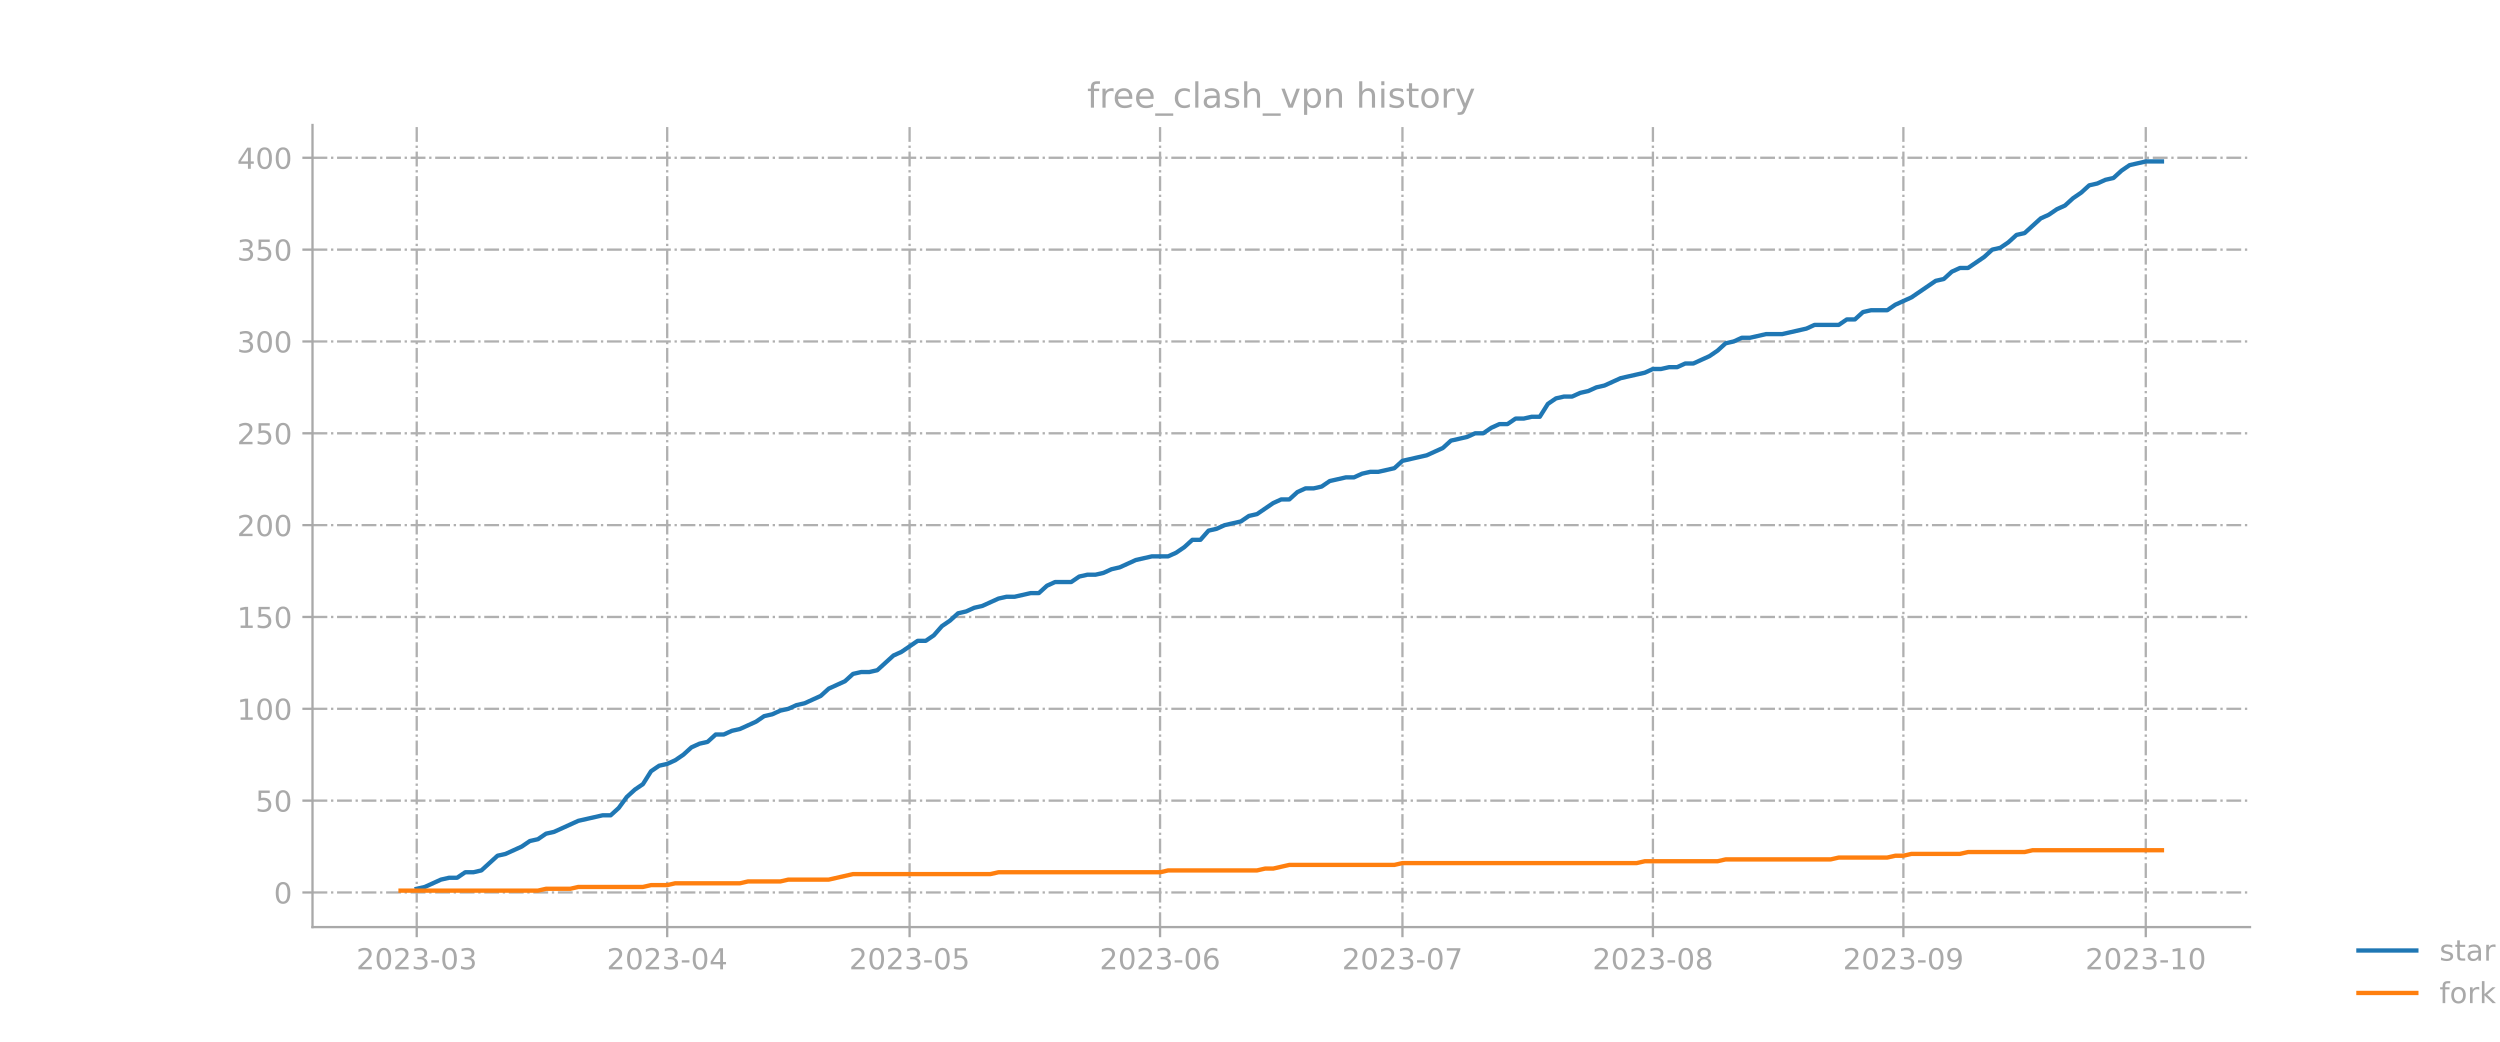
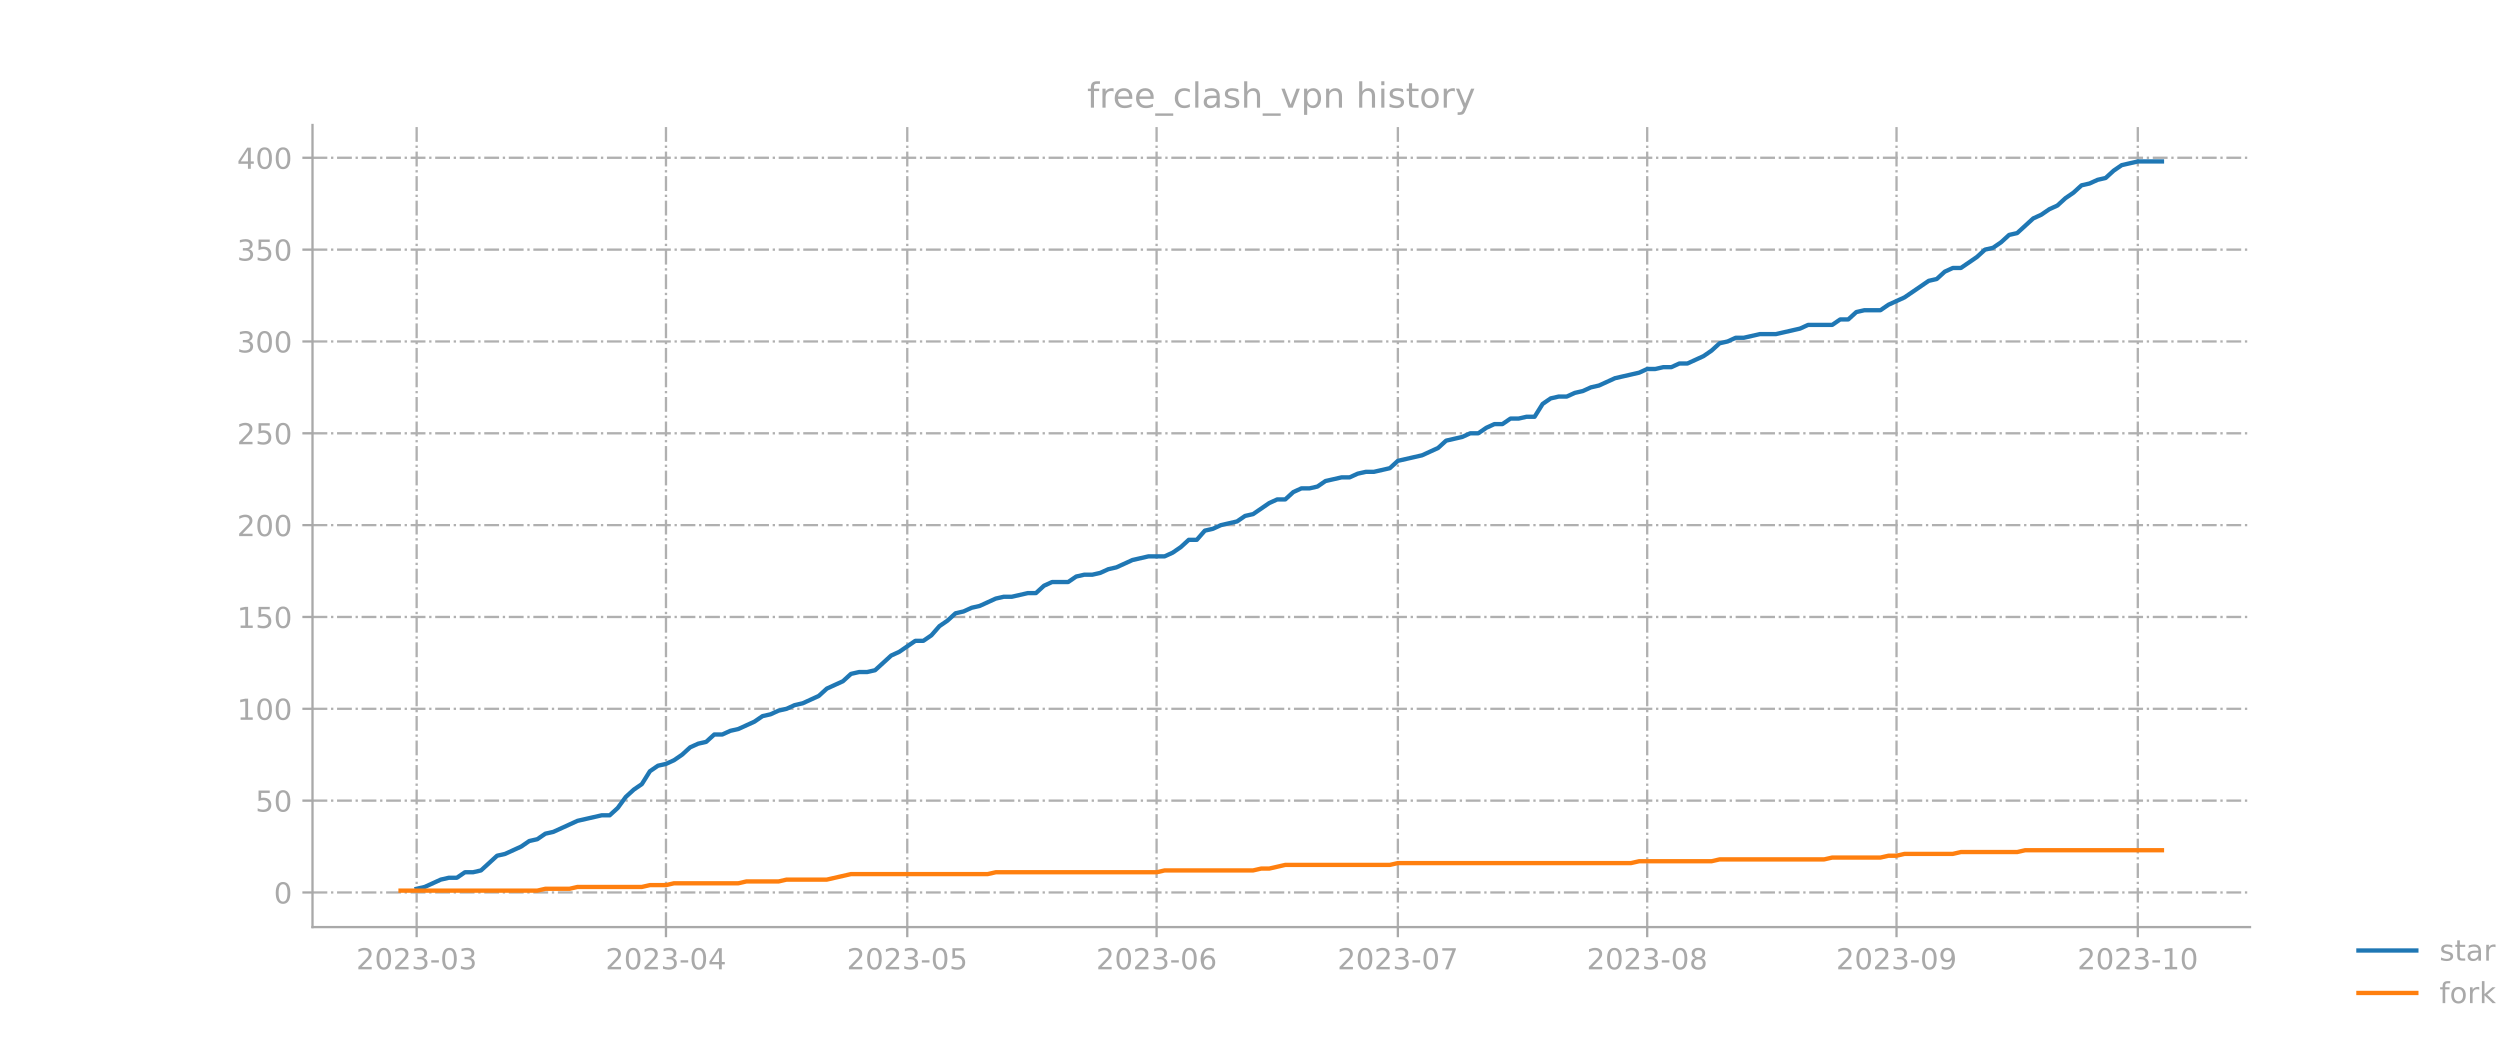
<svg xmlns="http://www.w3.org/2000/svg" xmlns:xlink="http://www.w3.org/1999/xlink" width="864pt" height="360pt" viewBox="0 0 864 360" version="1.1">
  <defs>
    <style type="text/css">*{stroke-linejoin: round; stroke-linecap: butt}</style>
  </defs>
  <g id="figure_1">
    <g id="patch_1">
      <path d="M 0 360  L 864 360  L 864 0  L 0 0  L 0 360  z " style="fill: none; opacity: 0" />
    </g>
    <g id="axes_1">
      <g id="patch_2">
        <path d="M 108 320.4  L 777.6 320.4  L 777.6 43.2  L 108 43.2  L 108 320.4  z " style="fill: none; opacity: 0" />
      </g>
      <g id="matplotlib.axis_1">
        <g id="xtick_1">
          <g id="line2d_1">
-             <path d="M 144.021 320.4  L 144.021 43.2  " clip-path="url(#pdc9f65629b)" style="fill: none; stroke-dasharray: 5.12,1.28,0.8,1.28; stroke-dashoffset: 0; stroke: #b0b0b0; stroke-width: 0.8" />
+             <path d="M 143.996 320.4  L 143.996 43.2  " clip-path="url(#p13da3554ae)" style="fill: none; stroke-dasharray: 5.12,1.28,0.8,1.28; stroke-dashoffset: 0; stroke: #b0b0b0; stroke-width: 0.8" />
          </g>
          <g id="line2d_2">
            <defs>
-               <path id="ma40f6e0865" d="M 0 0  L 0 3.5  " style="stroke: #a9a9a9; stroke-width: 0.8" />
+               <path id="m94e93e66c1" d="M 0 0  L 0 3.5  " style="stroke: #a9a9a9; stroke-width: 0.8" />
            </defs>
            <g>
-               <use xlink:href="#ma40f6e0865" x="144.021" y="320.4" style="fill: #a9a9a9; stroke: #a9a9a9; stroke-width: 0.8" />
+               <use xlink:href="#m94e93e66c1" x="143.996" y="320.4" style="fill: #a9a9a9; stroke: #a9a9a9; stroke-width: 0.8" />
            </g>
          </g>
          <g id="text_1">
-             <g style="fill: #a9a9a9" transform="translate(123.1296 334.9984) scale(0.1 -0.1)">
+             <g style="fill: #a9a9a9" transform="translate(123.1041 334.9984) scale(0.1 -0.1)">
              <defs>
                <path id="DejaVuSans-32" d="M 1228 531  L 3431 531  L 3431 0  L 469 0  L 469 531  Q 828 903 1448 1529  Q 2069 2156 2228 2338  Q 2531 2678 2651 2914  Q 2772 3150 2772 3378  Q 2772 3750 2511 3984  Q 2250 4219 1831 4219  Q 1534 4219 1204 4116  Q 875 4013 500 3803  L 500 4441  Q 881 4594 1212 4672  Q 1544 4750 1819 4750  Q 2544 4750 2975 4387  Q 3406 4025 3406 3419  Q 3406 3131 3298 2873  Q 3191 2616 2906 2266  Q 2828 2175 2409 1742  Q 1991 1309 1228 531  z " transform="scale(0.015625)" />
                <path id="DejaVuSans-30" d="M 2034 4250  Q 1547 4250 1301 3770  Q 1056 3291 1056 2328  Q 1056 1369 1301 889  Q 1547 409 2034 409  Q 2525 409 2770 889  Q 3016 1369 3016 2328  Q 3016 3291 2770 3770  Q 2525 4250 2034 4250  z M 2034 4750  Q 2819 4750 3233 4129  Q 3647 3509 3647 2328  Q 3647 1150 3233 529  Q 2819 -91 2034 -91  Q 1250 -91 836 529  Q 422 1150 422 2328  Q 422 3509 836 4129  Q 1250 4750 2034 4750  z " transform="scale(0.015625)" />
                <path id="DejaVuSans-33" d="M 2597 2516  Q 3050 2419 3304 2112  Q 3559 1806 3559 1356  Q 3559 666 3084 287  Q 2609 -91 1734 -91  Q 1441 -91 1130 -33  Q 819 25 488 141  L 488 750  Q 750 597 1062 519  Q 1375 441 1716 441  Q 2309 441 2620 675  Q 2931 909 2931 1356  Q 2931 1769 2642 2001  Q 2353 2234 1838 2234  L 1294 2234  L 1294 2753  L 1863 2753  Q 2328 2753 2575 2939  Q 2822 3125 2822 3475  Q 2822 3834 2567 4026  Q 2313 4219 1838 4219  Q 1578 4219 1281 4162  Q 984 4106 628 3988  L 628 4550  Q 988 4650 1302 4700  Q 1616 4750 1894 4750  Q 2613 4750 3031 4423  Q 3450 4097 3450 3541  Q 3450 3153 3228 2886  Q 3006 2619 2597 2516  z " transform="scale(0.015625)" />
                <path id="DejaVuSans-2d" d="M 313 2009  L 1997 2009  L 1997 1497  L 313 1497  L 313 2009  z " transform="scale(0.015625)" />
              </defs>
              <use xlink:href="#DejaVuSans-32" />
              <use xlink:href="#DejaVuSans-30" x="63.623" />
              <use xlink:href="#DejaVuSans-32" x="127.246" />
              <use xlink:href="#DejaVuSans-33" x="190.869" />
              <use xlink:href="#DejaVuSans-2d" x="254.492" />
              <use xlink:href="#DejaVuSans-30" x="290.576" />
              <use xlink:href="#DejaVuSans-33" x="354.199" />
            </g>
          </g>
        </g>
        <g id="xtick_2">
          <g id="line2d_3">
-             <path d="M 230.583 320.4  L 230.583 43.2  " clip-path="url(#pdc9f65629b)" style="fill: none; stroke-dasharray: 5.12,1.28,0.8,1.28; stroke-dashoffset: 0; stroke: #b0b0b0; stroke-width: 0.8" />
+             <path d="M 230.162 320.4  L 230.162 43.2  " clip-path="url(#p13da3554ae)" style="fill: none; stroke-dasharray: 5.12,1.28,0.8,1.28; stroke-dashoffset: 0; stroke: #b0b0b0; stroke-width: 0.8" />
          </g>
          <g id="line2d_4">
            <g>
-               <use xlink:href="#ma40f6e0865" x="230.583" y="320.4" style="fill: #a9a9a9; stroke: #a9a9a9; stroke-width: 0.8" />
+               <use xlink:href="#m94e93e66c1" x="230.162" y="320.4" style="fill: #a9a9a9; stroke: #a9a9a9; stroke-width: 0.8" />
            </g>
          </g>
          <g id="text_2">
-             <g style="fill: #a9a9a9" transform="translate(209.6917 334.9984) scale(0.1 -0.1)">
+             <g style="fill: #a9a9a9" transform="translate(209.271 334.9984) scale(0.1 -0.1)">
              <defs>
                <path id="DejaVuSans-34" d="M 2419 4116  L 825 1625  L 2419 1625  L 2419 4116  z M 2253 4666  L 3047 4666  L 3047 1625  L 3713 1625  L 3713 1100  L 3047 1100  L 3047 0  L 2419 0  L 2419 1100  L 313 1100  L 313 1709  L 2253 4666  z " transform="scale(0.015625)" />
              </defs>
              <use xlink:href="#DejaVuSans-32" />
              <use xlink:href="#DejaVuSans-30" x="63.623" />
              <use xlink:href="#DejaVuSans-32" x="127.246" />
              <use xlink:href="#DejaVuSans-33" x="190.869" />
              <use xlink:href="#DejaVuSans-2d" x="254.492" />
              <use xlink:href="#DejaVuSans-30" x="290.576" />
              <use xlink:href="#DejaVuSans-34" x="354.199" />
            </g>
          </g>
        </g>
        <g id="xtick_3">
          <g id="line2d_5">
-             <path d="M 314.353 320.4  L 314.353 43.2  " clip-path="url(#pdc9f65629b)" style="fill: none; stroke-dasharray: 5.12,1.28,0.8,1.28; stroke-dashoffset: 0; stroke: #b0b0b0; stroke-width: 0.8" />
+             <path d="M 313.55 320.4  L 313.55 43.2  " clip-path="url(#p13da3554ae)" style="fill: none; stroke-dasharray: 5.12,1.28,0.8,1.28; stroke-dashoffset: 0; stroke: #b0b0b0; stroke-width: 0.8" />
          </g>
          <g id="line2d_6">
            <g>
-               <use xlink:href="#ma40f6e0865" x="314.353" y="320.4" style="fill: #a9a9a9; stroke: #a9a9a9; stroke-width: 0.8" />
+               <use xlink:href="#m94e93e66c1" x="313.55" y="320.4" style="fill: #a9a9a9; stroke: #a9a9a9; stroke-width: 0.8" />
            </g>
          </g>
          <g id="text_3">
-             <g style="fill: #a9a9a9" transform="translate(293.4616 334.9984) scale(0.1 -0.1)">
+             <g style="fill: #a9a9a9" transform="translate(292.6583 334.9984) scale(0.1 -0.1)">
              <defs>
                <path id="DejaVuSans-35" d="M 691 4666  L 3169 4666  L 3169 4134  L 1269 4134  L 1269 2991  Q 1406 3038 1543 3061  Q 1681 3084 1819 3084  Q 2600 3084 3056 2656  Q 3513 2228 3513 1497  Q 3513 744 3044 326  Q 2575 -91 1722 -91  Q 1428 -91 1123 -41  Q 819 9 494 109  L 494 744  Q 775 591 1075 516  Q 1375 441 1709 441  Q 2250 441 2565 725  Q 2881 1009 2881 1497  Q 2881 1984 2565 2268  Q 2250 2553 1709 2553  Q 1456 2553 1204 2497  Q 953 2441 691 2322  L 691 4666  z " transform="scale(0.015625)" />
              </defs>
              <use xlink:href="#DejaVuSans-32" />
              <use xlink:href="#DejaVuSans-30" x="63.623" />
              <use xlink:href="#DejaVuSans-32" x="127.246" />
              <use xlink:href="#DejaVuSans-33" x="190.869" />
              <use xlink:href="#DejaVuSans-2d" x="254.492" />
              <use xlink:href="#DejaVuSans-30" x="290.576" />
              <use xlink:href="#DejaVuSans-35" x="354.199" />
            </g>
          </g>
        </g>
        <g id="xtick_4">
          <g id="line2d_7">
-             <path d="M 400.915 320.4  L 400.915 43.2  " clip-path="url(#pdc9f65629b)" style="fill: none; stroke-dasharray: 5.12,1.28,0.8,1.28; stroke-dashoffset: 0; stroke: #b0b0b0; stroke-width: 0.8" />
+             <path d="M 399.717 320.4  L 399.717 43.2  " clip-path="url(#p13da3554ae)" style="fill: none; stroke-dasharray: 5.12,1.28,0.8,1.28; stroke-dashoffset: 0; stroke: #b0b0b0; stroke-width: 0.8" />
          </g>
          <g id="line2d_8">
            <g>
-               <use xlink:href="#ma40f6e0865" x="400.915" y="320.4" style="fill: #a9a9a9; stroke: #a9a9a9; stroke-width: 0.8" />
+               <use xlink:href="#m94e93e66c1" x="399.717" y="320.4" style="fill: #a9a9a9; stroke: #a9a9a9; stroke-width: 0.8" />
            </g>
          </g>
          <g id="text_4">
-             <g style="fill: #a9a9a9" transform="translate(380.0237 334.9984) scale(0.1 -0.1)">
+             <g style="fill: #a9a9a9" transform="translate(378.8252 334.9984) scale(0.1 -0.1)">
              <defs>
                <path id="DejaVuSans-36" d="M 2113 2584  Q 1688 2584 1439 2293  Q 1191 2003 1191 1497  Q 1191 994 1439 701  Q 1688 409 2113 409  Q 2538 409 2786 701  Q 3034 994 3034 1497  Q 3034 2003 2786 2293  Q 2538 2584 2113 2584  z M 3366 4563  L 3366 3988  Q 3128 4100 2886 4159  Q 2644 4219 2406 4219  Q 1781 4219 1451 3797  Q 1122 3375 1075 2522  Q 1259 2794 1537 2939  Q 1816 3084 2150 3084  Q 2853 3084 3261 2657  Q 3669 2231 3669 1497  Q 3669 778 3244 343  Q 2819 -91 2113 -91  Q 1303 -91 875 529  Q 447 1150 447 2328  Q 447 3434 972 4092  Q 1497 4750 2381 4750  Q 2619 4750 2861 4703  Q 3103 4656 3366 4563  z " transform="scale(0.015625)" />
              </defs>
              <use xlink:href="#DejaVuSans-32" />
              <use xlink:href="#DejaVuSans-30" x="63.623" />
              <use xlink:href="#DejaVuSans-32" x="127.246" />
              <use xlink:href="#DejaVuSans-33" x="190.869" />
              <use xlink:href="#DejaVuSans-2d" x="254.492" />
              <use xlink:href="#DejaVuSans-30" x="290.576" />
              <use xlink:href="#DejaVuSans-36" x="354.199" />
            </g>
          </g>
        </g>
        <g id="xtick_5">
          <g id="line2d_9">
-             <path d="M 484.685 320.4  L 484.685 43.2  " clip-path="url(#pdc9f65629b)" style="fill: none; stroke-dasharray: 5.12,1.28,0.8,1.28; stroke-dashoffset: 0; stroke: #b0b0b0; stroke-width: 0.8" />
+             <path d="M 483.104 320.4  L 483.104 43.2  " clip-path="url(#p13da3554ae)" style="fill: none; stroke-dasharray: 5.12,1.28,0.8,1.28; stroke-dashoffset: 0; stroke: #b0b0b0; stroke-width: 0.8" />
          </g>
          <g id="line2d_10">
            <g>
-               <use xlink:href="#ma40f6e0865" x="484.685" y="320.4" style="fill: #a9a9a9; stroke: #a9a9a9; stroke-width: 0.8" />
+               <use xlink:href="#m94e93e66c1" x="483.104" y="320.4" style="fill: #a9a9a9; stroke: #a9a9a9; stroke-width: 0.8" />
            </g>
          </g>
          <g id="text_5">
-             <g style="fill: #a9a9a9" transform="translate(463.7935 334.9984) scale(0.1 -0.1)">
+             <g style="fill: #a9a9a9" transform="translate(462.2125 334.9984) scale(0.1 -0.1)">
              <defs>
                <path id="DejaVuSans-37" d="M 525 4666  L 3525 4666  L 3525 4397  L 1831 0  L 1172 0  L 2766 4134  L 525 4134  L 525 4666  z " transform="scale(0.015625)" />
              </defs>
              <use xlink:href="#DejaVuSans-32" />
              <use xlink:href="#DejaVuSans-30" x="63.623" />
              <use xlink:href="#DejaVuSans-32" x="127.246" />
              <use xlink:href="#DejaVuSans-33" x="190.869" />
              <use xlink:href="#DejaVuSans-2d" x="254.492" />
              <use xlink:href="#DejaVuSans-30" x="290.576" />
              <use xlink:href="#DejaVuSans-37" x="354.199" />
            </g>
          </g>
        </g>
        <g id="xtick_6">
          <g id="line2d_11">
-             <path d="M 571.247 320.4  L 571.247 43.2  " clip-path="url(#pdc9f65629b)" style="fill: none; stroke-dasharray: 5.12,1.28,0.8,1.28; stroke-dashoffset: 0; stroke: #b0b0b0; stroke-width: 0.8" />
+             <path d="M 569.271 320.4  L 569.271 43.2  " clip-path="url(#p13da3554ae)" style="fill: none; stroke-dasharray: 5.12,1.28,0.8,1.28; stroke-dashoffset: 0; stroke: #b0b0b0; stroke-width: 0.8" />
          </g>
          <g id="line2d_12">
            <g>
-               <use xlink:href="#ma40f6e0865" x="571.247" y="320.4" style="fill: #a9a9a9; stroke: #a9a9a9; stroke-width: 0.8" />
+               <use xlink:href="#m94e93e66c1" x="569.271" y="320.4" style="fill: #a9a9a9; stroke: #a9a9a9; stroke-width: 0.8" />
            </g>
          </g>
          <g id="text_6">
-             <g style="fill: #a9a9a9" transform="translate(550.3556 334.9984) scale(0.1 -0.1)">
+             <g style="fill: #a9a9a9" transform="translate(548.3793 334.9984) scale(0.1 -0.1)">
              <defs>
                <path id="DejaVuSans-38" d="M 2034 2216  Q 1584 2216 1326 1975  Q 1069 1734 1069 1313  Q 1069 891 1326 650  Q 1584 409 2034 409  Q 2484 409 2743 651  Q 3003 894 3003 1313  Q 3003 1734 2745 1975  Q 2488 2216 2034 2216  z M 1403 2484  Q 997 2584 770 2862  Q 544 3141 544 3541  Q 544 4100 942 4425  Q 1341 4750 2034 4750  Q 2731 4750 3128 4425  Q 3525 4100 3525 3541  Q 3525 3141 3298 2862  Q 3072 2584 2669 2484  Q 3125 2378 3379 2068  Q 3634 1759 3634 1313  Q 3634 634 3220 271  Q 2806 -91 2034 -91  Q 1263 -91 848 271  Q 434 634 434 1313  Q 434 1759 690 2068  Q 947 2378 1403 2484  z M 1172 3481  Q 1172 3119 1398 2916  Q 1625 2713 2034 2713  Q 2441 2713 2670 2916  Q 2900 3119 2900 3481  Q 2900 3844 2670 4047  Q 2441 4250 2034 4250  Q 1625 4250 1398 4047  Q 1172 3844 1172 3481  z " transform="scale(0.015625)" />
              </defs>
              <use xlink:href="#DejaVuSans-32" />
              <use xlink:href="#DejaVuSans-30" x="63.623" />
              <use xlink:href="#DejaVuSans-32" x="127.246" />
              <use xlink:href="#DejaVuSans-33" x="190.869" />
              <use xlink:href="#DejaVuSans-2d" x="254.492" />
              <use xlink:href="#DejaVuSans-30" x="290.576" />
              <use xlink:href="#DejaVuSans-38" x="354.199" />
            </g>
          </g>
        </g>
        <g id="xtick_7">
          <g id="line2d_13">
-             <path d="M 657.809 320.4  L 657.809 43.2  " clip-path="url(#pdc9f65629b)" style="fill: none; stroke-dasharray: 5.12,1.28,0.8,1.28; stroke-dashoffset: 0; stroke: #b0b0b0; stroke-width: 0.8" />
+             <path d="M 655.438 320.4  L 655.438 43.2  " clip-path="url(#p13da3554ae)" style="fill: none; stroke-dasharray: 5.12,1.28,0.8,1.28; stroke-dashoffset: 0; stroke: #b0b0b0; stroke-width: 0.8" />
          </g>
          <g id="line2d_14">
            <g>
-               <use xlink:href="#ma40f6e0865" x="657.809" y="320.4" style="fill: #a9a9a9; stroke: #a9a9a9; stroke-width: 0.8" />
+               <use xlink:href="#m94e93e66c1" x="655.438" y="320.4" style="fill: #a9a9a9; stroke: #a9a9a9; stroke-width: 0.8" />
            </g>
          </g>
          <g id="text_7">
-             <g style="fill: #a9a9a9" transform="translate(636.9178 334.9984) scale(0.1 -0.1)">
+             <g style="fill: #a9a9a9" transform="translate(634.5462 334.9984) scale(0.1 -0.1)">
              <defs>
                <path id="DejaVuSans-39" d="M 703 97  L 703 672  Q 941 559 1184 500  Q 1428 441 1663 441  Q 2288 441 2617 861  Q 2947 1281 2994 2138  Q 2813 1869 2534 1725  Q 2256 1581 1919 1581  Q 1219 1581 811 2004  Q 403 2428 403 3163  Q 403 3881 828 4315  Q 1253 4750 1959 4750  Q 2769 4750 3195 4129  Q 3622 3509 3622 2328  Q 3622 1225 3098 567  Q 2575 -91 1691 -91  Q 1453 -91 1209 -44  Q 966 3 703 97  z M 1959 2075  Q 2384 2075 2632 2365  Q 2881 2656 2881 3163  Q 2881 3666 2632 3958  Q 2384 4250 1959 4250  Q 1534 4250 1286 3958  Q 1038 3666 1038 3163  Q 1038 2656 1286 2365  Q 1534 2075 1959 2075  z " transform="scale(0.015625)" />
              </defs>
              <use xlink:href="#DejaVuSans-32" />
              <use xlink:href="#DejaVuSans-30" x="63.623" />
              <use xlink:href="#DejaVuSans-32" x="127.246" />
              <use xlink:href="#DejaVuSans-33" x="190.869" />
              <use xlink:href="#DejaVuSans-2d" x="254.492" />
              <use xlink:href="#DejaVuSans-30" x="290.576" />
              <use xlink:href="#DejaVuSans-39" x="354.199" />
            </g>
          </g>
        </g>
        <g id="xtick_8">
          <g id="line2d_15">
-             <path d="M 741.579 320.4  L 741.579 43.2  " clip-path="url(#pdc9f65629b)" style="fill: none; stroke-dasharray: 5.12,1.28,0.8,1.28; stroke-dashoffset: 0; stroke: #b0b0b0; stroke-width: 0.8" />
+             <path d="M 738.825 320.4  L 738.825 43.2  " clip-path="url(#p13da3554ae)" style="fill: none; stroke-dasharray: 5.12,1.28,0.8,1.28; stroke-dashoffset: 0; stroke: #b0b0b0; stroke-width: 0.8" />
          </g>
          <g id="line2d_16">
            <g>
-               <use xlink:href="#ma40f6e0865" x="741.579" y="320.4" style="fill: #a9a9a9; stroke: #a9a9a9; stroke-width: 0.8" />
+               <use xlink:href="#m94e93e66c1" x="738.825" y="320.4" style="fill: #a9a9a9; stroke: #a9a9a9; stroke-width: 0.8" />
            </g>
          </g>
          <g id="text_8">
-             <g style="fill: #a9a9a9" transform="translate(720.6876 334.9984) scale(0.1 -0.1)">
+             <g style="fill: #a9a9a9" transform="translate(717.9335 334.9984) scale(0.1 -0.1)">
              <defs>
                <path id="DejaVuSans-31" d="M 794 531  L 1825 531  L 1825 4091  L 703 3866  L 703 4441  L 1819 4666  L 2450 4666  L 2450 531  L 3481 531  L 3481 0  L 794 0  L 794 531  z " transform="scale(0.015625)" />
              </defs>
              <use xlink:href="#DejaVuSans-32" />
              <use xlink:href="#DejaVuSans-30" x="63.623" />
              <use xlink:href="#DejaVuSans-32" x="127.246" />
              <use xlink:href="#DejaVuSans-33" x="190.869" />
              <use xlink:href="#DejaVuSans-2d" x="254.492" />
              <use xlink:href="#DejaVuSans-31" x="290.576" />
              <use xlink:href="#DejaVuSans-30" x="354.199" />
            </g>
          </g>
        </g>
      </g>
      <g id="matplotlib.axis_2">
        <g id="ytick_1">
          <g id="line2d_17">
-             <path d="M 108 308.435  L 777.6 308.435  " clip-path="url(#pdc9f65629b)" style="fill: none; stroke-dasharray: 5.12,1.28,0.8,1.28; stroke-dashoffset: 0; stroke: #b0b0b0; stroke-width: 0.8" />
+             <path d="M 108 308.435  L 777.6 308.435  " clip-path="url(#p13da3554ae)" style="fill: none; stroke-dasharray: 5.12,1.28,0.8,1.28; stroke-dashoffset: 0; stroke: #b0b0b0; stroke-width: 0.8" />
          </g>
          <g id="line2d_18">
            <defs>
-               <path id="m81d3cc2348" d="M 0 0  L -3.5 0  " style="stroke: #a9a9a9; stroke-width: 0.8" />
+               <path id="md890955318" d="M 0 0  L -3.5 0  " style="stroke: #a9a9a9; stroke-width: 0.8" />
            </defs>
            <g>
-               <use xlink:href="#m81d3cc2348" x="108" y="308.435" style="fill: #a9a9a9; stroke: #a9a9a9; stroke-width: 0.8" />
+               <use xlink:href="#md890955318" x="108" y="308.435" style="fill: #a9a9a9; stroke: #a9a9a9; stroke-width: 0.8" />
            </g>
          </g>
          <g id="text_9">
            <g style="fill: #a9a9a9" transform="translate(94.6375 312.234) scale(0.1 -0.1)">
              <use xlink:href="#DejaVuSans-30" />
            </g>
          </g>
        </g>
        <g id="ytick_2">
          <g id="line2d_19">
-             <path d="M 108 276.697  L 777.6 276.697  " clip-path="url(#pdc9f65629b)" style="fill: none; stroke-dasharray: 5.12,1.28,0.8,1.28; stroke-dashoffset: 0; stroke: #b0b0b0; stroke-width: 0.8" />
+             <path d="M 108 276.697  L 777.6 276.697  " clip-path="url(#p13da3554ae)" style="fill: none; stroke-dasharray: 5.12,1.28,0.8,1.28; stroke-dashoffset: 0; stroke: #b0b0b0; stroke-width: 0.8" />
          </g>
          <g id="line2d_20">
            <g>
-               <use xlink:href="#m81d3cc2348" x="108" y="276.697" style="fill: #a9a9a9; stroke: #a9a9a9; stroke-width: 0.8" />
+               <use xlink:href="#md890955318" x="108" y="276.697" style="fill: #a9a9a9; stroke: #a9a9a9; stroke-width: 0.8" />
            </g>
          </g>
          <g id="text_10">
            <g style="fill: #a9a9a9" transform="translate(88.275 280.4959) scale(0.1 -0.1)">
              <use xlink:href="#DejaVuSans-35" />
              <use xlink:href="#DejaVuSans-30" x="63.623" />
            </g>
          </g>
        </g>
        <g id="ytick_3">
          <g id="line2d_21">
-             <path d="M 108 244.959  L 777.6 244.959  " clip-path="url(#pdc9f65629b)" style="fill: none; stroke-dasharray: 5.12,1.28,0.8,1.28; stroke-dashoffset: 0; stroke: #b0b0b0; stroke-width: 0.8" />
+             <path d="M 108 244.959  L 777.6 244.959  " clip-path="url(#p13da3554ae)" style="fill: none; stroke-dasharray: 5.12,1.28,0.8,1.28; stroke-dashoffset: 0; stroke: #b0b0b0; stroke-width: 0.8" />
          </g>
          <g id="line2d_22">
            <g>
-               <use xlink:href="#m81d3cc2348" x="108" y="244.959" style="fill: #a9a9a9; stroke: #a9a9a9; stroke-width: 0.8" />
+               <use xlink:href="#md890955318" x="108" y="244.959" style="fill: #a9a9a9; stroke: #a9a9a9; stroke-width: 0.8" />
            </g>
          </g>
          <g id="text_11">
            <g style="fill: #a9a9a9" transform="translate(81.9125 248.7579) scale(0.1 -0.1)">
              <use xlink:href="#DejaVuSans-31" />
              <use xlink:href="#DejaVuSans-30" x="63.623" />
              <use xlink:href="#DejaVuSans-30" x="127.246" />
            </g>
          </g>
        </g>
        <g id="ytick_4">
          <g id="line2d_23">
-             <path d="M 108 213.221  L 777.6 213.221  " clip-path="url(#pdc9f65629b)" style="fill: none; stroke-dasharray: 5.12,1.28,0.8,1.28; stroke-dashoffset: 0; stroke: #b0b0b0; stroke-width: 0.8" />
+             <path d="M 108 213.221  L 777.6 213.221  " clip-path="url(#p13da3554ae)" style="fill: none; stroke-dasharray: 5.12,1.28,0.8,1.28; stroke-dashoffset: 0; stroke: #b0b0b0; stroke-width: 0.8" />
          </g>
          <g id="line2d_24">
            <g>
-               <use xlink:href="#m81d3cc2348" x="108" y="213.221" style="fill: #a9a9a9; stroke: #a9a9a9; stroke-width: 0.8" />
+               <use xlink:href="#md890955318" x="108" y="213.221" style="fill: #a9a9a9; stroke: #a9a9a9; stroke-width: 0.8" />
            </g>
          </g>
          <g id="text_12">
            <g style="fill: #a9a9a9" transform="translate(81.9125 217.0199) scale(0.1 -0.1)">
              <use xlink:href="#DejaVuSans-31" />
              <use xlink:href="#DejaVuSans-35" x="63.623" />
              <use xlink:href="#DejaVuSans-30" x="127.246" />
            </g>
          </g>
        </g>
        <g id="ytick_5">
          <g id="line2d_25">
-             <path d="M 108 181.483  L 777.6 181.483  " clip-path="url(#pdc9f65629b)" style="fill: none; stroke-dasharray: 5.12,1.28,0.8,1.28; stroke-dashoffset: 0; stroke: #b0b0b0; stroke-width: 0.8" />
+             <path d="M 108 181.483  L 777.6 181.483  " clip-path="url(#p13da3554ae)" style="fill: none; stroke-dasharray: 5.12,1.28,0.8,1.28; stroke-dashoffset: 0; stroke: #b0b0b0; stroke-width: 0.8" />
          </g>
          <g id="line2d_26">
            <g>
-               <use xlink:href="#m81d3cc2348" x="108" y="181.483" style="fill: #a9a9a9; stroke: #a9a9a9; stroke-width: 0.8" />
+               <use xlink:href="#md890955318" x="108" y="181.483" style="fill: #a9a9a9; stroke: #a9a9a9; stroke-width: 0.8" />
            </g>
          </g>
          <g id="text_13">
            <g style="fill: #a9a9a9" transform="translate(81.9125 185.2818) scale(0.1 -0.1)">
              <use xlink:href="#DejaVuSans-32" />
              <use xlink:href="#DejaVuSans-30" x="63.623" />
              <use xlink:href="#DejaVuSans-30" x="127.246" />
            </g>
          </g>
        </g>
        <g id="ytick_6">
          <g id="line2d_27">
-             <path d="M 108 149.745  L 777.6 149.745  " clip-path="url(#pdc9f65629b)" style="fill: none; stroke-dasharray: 5.12,1.28,0.8,1.28; stroke-dashoffset: 0; stroke: #b0b0b0; stroke-width: 0.8" />
+             <path d="M 108 149.745  L 777.6 149.745  " clip-path="url(#p13da3554ae)" style="fill: none; stroke-dasharray: 5.12,1.28,0.8,1.28; stroke-dashoffset: 0; stroke: #b0b0b0; stroke-width: 0.8" />
          </g>
          <g id="line2d_28">
            <g>
-               <use xlink:href="#m81d3cc2348" x="108" y="149.745" style="fill: #a9a9a9; stroke: #a9a9a9; stroke-width: 0.8" />
+               <use xlink:href="#md890955318" x="108" y="149.745" style="fill: #a9a9a9; stroke: #a9a9a9; stroke-width: 0.8" />
            </g>
          </g>
          <g id="text_14">
            <g style="fill: #a9a9a9" transform="translate(81.9125 153.5438) scale(0.1 -0.1)">
              <use xlink:href="#DejaVuSans-32" />
              <use xlink:href="#DejaVuSans-35" x="63.623" />
              <use xlink:href="#DejaVuSans-30" x="127.246" />
            </g>
          </g>
        </g>
        <g id="ytick_7">
          <g id="line2d_29">
-             <path d="M 108 118.007  L 777.6 118.007  " clip-path="url(#pdc9f65629b)" style="fill: none; stroke-dasharray: 5.12,1.28,0.8,1.28; stroke-dashoffset: 0; stroke: #b0b0b0; stroke-width: 0.8" />
+             <path d="M 108 118.007  L 777.6 118.007  " clip-path="url(#p13da3554ae)" style="fill: none; stroke-dasharray: 5.12,1.28,0.8,1.28; stroke-dashoffset: 0; stroke: #b0b0b0; stroke-width: 0.8" />
          </g>
          <g id="line2d_30">
            <g>
-               <use xlink:href="#m81d3cc2348" x="108" y="118.007" style="fill: #a9a9a9; stroke: #a9a9a9; stroke-width: 0.8" />
+               <use xlink:href="#md890955318" x="108" y="118.007" style="fill: #a9a9a9; stroke: #a9a9a9; stroke-width: 0.8" />
            </g>
          </g>
          <g id="text_15">
            <g style="fill: #a9a9a9" transform="translate(81.9125 121.8058) scale(0.1 -0.1)">
              <use xlink:href="#DejaVuSans-33" />
              <use xlink:href="#DejaVuSans-30" x="63.623" />
              <use xlink:href="#DejaVuSans-30" x="127.246" />
            </g>
          </g>
        </g>
        <g id="ytick_8">
          <g id="line2d_31">
-             <path d="M 108 86.269  L 777.6 86.269  " clip-path="url(#pdc9f65629b)" style="fill: none; stroke-dasharray: 5.12,1.28,0.8,1.28; stroke-dashoffset: 0; stroke: #b0b0b0; stroke-width: 0.8" />
+             <path d="M 108 86.269  L 777.6 86.269  " clip-path="url(#p13da3554ae)" style="fill: none; stroke-dasharray: 5.12,1.28,0.8,1.28; stroke-dashoffset: 0; stroke: #b0b0b0; stroke-width: 0.8" />
          </g>
          <g id="line2d_32">
            <g>
-               <use xlink:href="#m81d3cc2348" x="108" y="86.269" style="fill: #a9a9a9; stroke: #a9a9a9; stroke-width: 0.8" />
+               <use xlink:href="#md890955318" x="108" y="86.269" style="fill: #a9a9a9; stroke: #a9a9a9; stroke-width: 0.8" />
            </g>
          </g>
          <g id="text_16">
            <g style="fill: #a9a9a9" transform="translate(81.9125 90.06773) scale(0.1 -0.1)">
              <use xlink:href="#DejaVuSans-33" />
              <use xlink:href="#DejaVuSans-35" x="63.623" />
              <use xlink:href="#DejaVuSans-30" x="127.246" />
            </g>
          </g>
        </g>
        <g id="ytick_9">
          <g id="line2d_33">
-             <path d="M 108 54.53  L 777.6 54.53  " clip-path="url(#pdc9f65629b)" style="fill: none; stroke-dasharray: 5.12,1.28,0.8,1.28; stroke-dashoffset: 0; stroke: #b0b0b0; stroke-width: 0.8" />
+             <path d="M 108 54.53  L 777.6 54.53  " clip-path="url(#p13da3554ae)" style="fill: none; stroke-dasharray: 5.12,1.28,0.8,1.28; stroke-dashoffset: 0; stroke: #b0b0b0; stroke-width: 0.8" />
          </g>
          <g id="line2d_34">
            <g>
-               <use xlink:href="#m81d3cc2348" x="108" y="54.53" style="fill: #a9a9a9; stroke: #a9a9a9; stroke-width: 0.8" />
+               <use xlink:href="#md890955318" x="108" y="54.53" style="fill: #a9a9a9; stroke: #a9a9a9; stroke-width: 0.8" />
            </g>
          </g>
          <g id="text_17">
            <g style="fill: #a9a9a9" transform="translate(81.9125 58.3297) scale(0.1 -0.1)">
              <use xlink:href="#DejaVuSans-34" />
              <use xlink:href="#DejaVuSans-30" x="63.623" />
              <use xlink:href="#DejaVuSans-30" x="127.246" />
            </g>
          </g>
        </g>
      </g>
      <g id="line2d_35">
-         <path d="M 144.021 307.165  L 146.813 306.53  L 152.398 303.991  L 155.19 303.357  L 157.983 303.357  L 160.775 301.452  L 163.567 301.452  L 166.36 300.818  L 171.944 295.74  L 174.737 295.105  L 180.321 292.566  L 183.114 290.661  L 185.906 290.027  L 188.698 288.122  L 191.491 287.488  L 199.868 283.679  L 208.245 281.775  L 211.037 281.775  L 213.829 279.236  L 216.622 275.427  L 219.414 272.888  L 222.206 270.984  L 224.998 266.541  L 227.791 264.636  L 230.583 264.002  L 233.375 262.732  L 236.168 260.828  L 238.96 258.289  L 241.752 257.019  L 244.545 256.384  L 247.337 253.845  L 250.129 253.845  L 252.922 252.576  L 255.714 251.941  L 261.299 249.402  L 264.091 247.498  L 266.883 246.863  L 269.676 245.593  L 272.468 244.959  L 275.26 243.689  L 278.053 243.054  L 283.637 240.515  L 286.43 237.976  L 292.014 235.437  L 294.807 232.898  L 297.599 232.263  L 300.391 232.263  L 303.184 231.629  L 308.768 226.551  L 311.561 225.281  L 317.145 221.473  L 319.938 221.473  L 322.73 219.568  L 325.522 216.394  L 328.315 214.49  L 331.107 211.951  L 333.899 211.316  L 336.692 210.047  L 339.484 209.412  L 345.069 206.873  L 347.861 206.238  L 350.653 206.238  L 356.238 204.969  L 359.03 204.969  L 361.823 202.43  L 364.615 201.16  L 370.2 201.16  L 372.992 199.256  L 375.784 198.621  L 378.576 198.621  L 381.369 197.986  L 384.161 196.717  L 386.953 196.082  L 392.538 193.543  L 398.123 192.274  L 403.707 192.274  L 406.5 191.004  L 409.292 189.1  L 412.084 186.561  L 414.877 186.561  L 417.669 183.387  L 420.461 182.752  L 423.254 181.483  L 428.838 180.213  L 431.631 178.309  L 434.423 177.674  L 440.008 173.865  L 442.8 172.596  L 445.592 172.596  L 448.385 170.057  L 451.177 168.787  L 453.969 168.787  L 456.762 168.153  L 459.554 166.248  L 465.139 164.979  L 467.931 164.979  L 470.723 163.709  L 473.516 163.075  L 476.308 163.075  L 481.893 161.805  L 484.685 159.266  L 493.062 157.362  L 498.647 154.823  L 501.439 152.284  L 507.024 151.014  L 509.816 149.745  L 512.608 149.745  L 515.4 147.84  L 518.193 146.571  L 520.985 146.571  L 523.777 144.666  L 526.57 144.666  L 529.362 144.032  L 532.154 144.032  L 534.947 139.588  L 537.739 137.684  L 540.531 137.049  L 543.324 137.049  L 546.116 135.78  L 548.908 135.145  L 551.701 133.876  L 554.493 133.241  L 560.078 130.702  L 568.455 128.797  L 571.247 127.528  L 574.039 127.528  L 576.832 126.893  L 579.624 126.893  L 582.416 125.624  L 585.209 125.624  L 590.793 123.085  L 593.586 121.18  L 596.378 118.641  L 599.17 118.007  L 601.963 116.737  L 604.755 116.737  L 610.34 115.468  L 615.924 115.468  L 624.301 113.563  L 627.094 112.294  L 635.471 112.294  L 638.263 110.389  L 641.055 110.389  L 643.848 107.85  L 646.64 107.216  L 652.225 107.216  L 655.017 105.311  L 660.602 102.772  L 668.978 97.059  L 671.771 96.425  L 674.563 93.886  L 677.355 92.616  L 680.148 92.616  L 685.732 88.808  L 688.525 86.269  L 691.317 85.634  L 694.109 83.729  L 696.902 81.19  L 699.694 80.556  L 705.279 75.478  L 708.071 74.208  L 710.863 72.304  L 713.656 71.034  L 716.448 68.495  L 719.24 66.591  L 722.033 64.052  L 724.825 63.417  L 727.617 62.148  L 730.41 61.513  L 733.202 58.974  L 735.994 57.07  L 741.579 55.8  L 747.164 55.8  L 747.164 55.8  " clip-path="url(#pdc9f65629b)" style="fill: none; stroke: #1f77b4; stroke-width: 1.5; stroke-linecap: square" />
+         <path d="M 143.996 307.165  L 146.775 306.53  L 152.334 303.991  L 155.114 303.357  L 157.893 303.357  L 160.673 301.452  L 163.453 301.452  L 166.232 300.818  L 171.791 295.74  L 174.571 295.105  L 180.13 292.566  L 182.91 290.661  L 185.689 290.027  L 188.469 288.122  L 191.248 287.488  L 199.587 283.679  L 207.926 281.775  L 210.705 281.775  L 213.485 279.236  L 216.265 275.427  L 219.044 272.888  L 221.824 270.984  L 224.603 266.541  L 227.383 264.636  L 230.162 264.002  L 232.942 262.732  L 235.722 260.828  L 238.501 258.289  L 241.281 257.019  L 244.06 256.384  L 246.84 253.845  L 249.619 253.845  L 252.399 252.576  L 255.179 251.941  L 260.738 249.402  L 263.517 247.498  L 266.297 246.863  L 269.076 245.593  L 271.856 244.959  L 274.636 243.689  L 277.415 243.054  L 282.974 240.515  L 285.754 237.976  L 291.313 235.437  L 294.093 232.898  L 296.872 232.263  L 299.652 232.263  L 302.431 231.629  L 307.991 226.551  L 310.77 225.281  L 316.329 221.473  L 319.109 221.473  L 321.888 219.568  L 324.668 216.394  L 327.448 214.49  L 330.227 211.951  L 333.007 211.316  L 335.786 210.047  L 338.566 209.412  L 344.125 206.873  L 346.905 206.238  L 349.684 206.238  L 355.243 204.969  L 358.023 204.969  L 360.802 202.43  L 363.582 201.16  L 369.141 201.16  L 371.921 199.256  L 374.7 198.621  L 377.48 198.621  L 380.26 197.986  L 383.039 196.717  L 385.819 196.082  L 391.378 193.543  L 396.937 192.274  L 402.496 192.274  L 405.276 191.004  L 408.055 189.1  L 410.835 186.561  L 413.614 186.561  L 416.394 183.387  L 419.174 182.752  L 421.953 181.483  L 427.512 180.213  L 430.292 178.309  L 433.071 177.674  L 438.631 173.865  L 441.41 172.596  L 444.19 172.596  L 446.969 170.057  L 449.749 168.787  L 452.529 168.787  L 455.308 168.153  L 458.088 166.248  L 463.647 164.979  L 466.426 164.979  L 469.206 163.709  L 471.986 163.075  L 474.765 163.075  L 480.324 161.805  L 483.104 159.266  L 491.443 157.362  L 497.002 154.823  L 499.781 152.284  L 505.34 151.014  L 508.12 149.745  L 510.9 149.745  L 513.679 147.84  L 516.459 146.571  L 519.238 146.571  L 522.018 144.666  L 524.798 144.666  L 527.577 144.032  L 530.357 144.032  L 533.136 139.588  L 535.916 137.684  L 538.695 137.049  L 541.475 137.049  L 544.255 135.78  L 547.034 135.145  L 549.814 133.876  L 552.593 133.241  L 558.152 130.702  L 566.491 128.797  L 569.271 127.528  L 572.05 127.528  L 574.83 126.893  L 577.609 126.893  L 580.389 125.624  L 583.169 125.624  L 588.728 123.085  L 591.507 121.18  L 594.287 118.641  L 597.067 118.007  L 599.846 116.737  L 602.626 116.737  L 608.185 115.468  L 613.744 115.468  L 622.083 113.563  L 624.862 112.294  L 633.201 112.294  L 635.981 110.389  L 638.76 110.389  L 641.54 107.85  L 644.319 107.216  L 649.878 107.216  L 652.658 105.311  L 658.217 102.772  L 666.556 97.059  L 669.335 96.425  L 672.115 93.886  L 674.895 92.616  L 677.674 92.616  L 683.233 88.808  L 686.013 86.269  L 688.793 85.634  L 691.572 83.729  L 694.352 81.19  L 697.131 80.556  L 702.69 75.478  L 705.47 74.208  L 708.25 72.304  L 711.029 71.034  L 713.809 68.495  L 716.588 66.591  L 719.368 64.052  L 722.147 63.417  L 724.927 62.148  L 727.707 61.513  L 730.486 58.974  L 733.266 57.07  L 738.825 55.8  L 747.164 55.8  L 747.164 55.8  " clip-path="url(#p13da3554ae)" style="fill: none; stroke: #1f77b4; stroke-width: 1.5; stroke-linecap: square" />
      </g>
      <g id="line2d_36">
-         <path d="M 138.436 307.8  L 185.906 307.8  L 188.698 307.165  L 197.075 307.165  L 199.868 306.53  L 222.206 306.53  L 224.998 305.896  L 230.583 305.896  L 233.375 305.261  L 255.714 305.261  L 258.506 304.626  L 269.676 304.626  L 272.468 303.991  L 286.43 303.991  L 294.807 302.087  L 342.276 302.087  L 345.069 301.452  L 400.915 301.452  L 403.707 300.818  L 434.423 300.818  L 437.215 300.183  L 440.008 300.183  L 445.592 298.913  L 481.893 298.913  L 484.685 298.279  L 565.662 298.279  L 568.455 297.644  L 593.586 297.644  L 596.378 297.009  L 632.678 297.009  L 635.471 296.374  L 652.225 296.374  L 655.017 295.74  L 657.809 295.74  L 660.602 295.105  L 677.355 295.105  L 680.148 294.47  L 699.694 294.47  L 702.486 293.835  L 747.164 293.835  L 747.164 293.835  " clip-path="url(#pdc9f65629b)" style="fill: none; stroke: #ff7f0e; stroke-width: 1.5; stroke-linecap: square" />
+         <path d="M 138.436 307.8  L 185.689 307.8  L 188.469 307.165  L 196.807 307.165  L 199.587 306.53  L 221.824 306.53  L 224.603 305.896  L 230.162 305.896  L 232.942 305.261  L 255.179 305.261  L 257.958 304.626  L 269.076 304.626  L 271.856 303.991  L 285.754 303.991  L 294.093 302.087  L 341.345 302.087  L 344.125 301.452  L 399.717 301.452  L 402.496 300.818  L 433.071 300.818  L 435.851 300.183  L 438.631 300.183  L 444.19 298.913  L 480.324 298.913  L 483.104 298.279  L 563.712 298.279  L 566.491 297.644  L 591.507 297.644  L 594.287 297.009  L 630.421 297.009  L 633.201 296.374  L 649.878 296.374  L 652.658 295.74  L 655.438 295.74  L 658.217 295.105  L 674.895 295.105  L 677.674 294.47  L 697.131 294.47  L 699.911 293.835  L 747.164 293.835  L 747.164 293.835  " clip-path="url(#p13da3554ae)" style="fill: none; stroke: #ff7f0e; stroke-width: 1.5; stroke-linecap: square" />
      </g>
      <g id="patch_3">
        <path d="M 108 320.4  L 108 43.2  " style="fill: none; stroke: #a9a9a9; stroke-width: 0.8; stroke-linejoin: miter; stroke-linecap: square" />
      </g>
      <g id="patch_4">
        <path d="M 777.6 320.4  L 777.6 43.2  " style="fill: none" />
      </g>
      <g id="patch_5">
        <path d="M 108 320.4  L 777.6 320.4  " style="fill: none; stroke: #a9a9a9; stroke-width: 0.8; stroke-linejoin: miter; stroke-linecap: square" />
      </g>
      <g id="patch_6">
        <path d="M 108 43.2  L 777.6 43.2  " style="fill: none" />
      </g>
      <g id="text_18">
        <g style="fill: #a9a9a9" transform="translate(375.6956 37.2) scale(0.12 -0.12)">
          <defs>
            <path id="DejaVuSans-66" d="M 2375 4863  L 2375 4384  L 1825 4384  Q 1516 4384 1395 4259  Q 1275 4134 1275 3809  L 1275 3500  L 2222 3500  L 2222 3053  L 1275 3053  L 1275 0  L 697 0  L 697 3053  L 147 3053  L 147 3500  L 697 3500  L 697 3744  Q 697 4328 969 4595  Q 1241 4863 1831 4863  L 2375 4863  z " transform="scale(0.015625)" />
            <path id="DejaVuSans-72" d="M 2631 2963  Q 2534 3019 2420 3045  Q 2306 3072 2169 3072  Q 1681 3072 1420 2755  Q 1159 2438 1159 1844  L 1159 0  L 581 0  L 581 3500  L 1159 3500  L 1159 2956  Q 1341 3275 1631 3429  Q 1922 3584 2338 3584  Q 2397 3584 2469 3576  Q 2541 3569 2628 3553  L 2631 2963  z " transform="scale(0.015625)" />
            <path id="DejaVuSans-65" d="M 3597 1894  L 3597 1613  L 953 1613  Q 991 1019 1311 708  Q 1631 397 2203 397  Q 2534 397 2845 478  Q 3156 559 3463 722  L 3463 178  Q 3153 47 2828 -22  Q 2503 -91 2169 -91  Q 1331 -91 842 396  Q 353 884 353 1716  Q 353 2575 817 3079  Q 1281 3584 2069 3584  Q 2775 3584 3186 3129  Q 3597 2675 3597 1894  z M 3022 2063  Q 3016 2534 2758 2815  Q 2500 3097 2075 3097  Q 1594 3097 1305 2825  Q 1016 2553 972 2059  L 3022 2063  z " transform="scale(0.015625)" />
            <path id="DejaVuSans-5f" d="M 3263 -1063  L 3263 -1509  L -63 -1509  L -63 -1063  L 3263 -1063  z " transform="scale(0.015625)" />
            <path id="DejaVuSans-63" d="M 3122 3366  L 3122 2828  Q 2878 2963 2633 3030  Q 2388 3097 2138 3097  Q 1578 3097 1268 2742  Q 959 2388 959 1747  Q 959 1106 1268 751  Q 1578 397 2138 397  Q 2388 397 2633 464  Q 2878 531 3122 666  L 3122 134  Q 2881 22 2623 -34  Q 2366 -91 2075 -91  Q 1284 -91 818 406  Q 353 903 353 1747  Q 353 2603 823 3093  Q 1294 3584 2113 3584  Q 2378 3584 2631 3529  Q 2884 3475 3122 3366  z " transform="scale(0.015625)" />
            <path id="DejaVuSans-6c" d="M 603 4863  L 1178 4863  L 1178 0  L 603 0  L 603 4863  z " transform="scale(0.015625)" />
            <path id="DejaVuSans-61" d="M 2194 1759  Q 1497 1759 1228 1600  Q 959 1441 959 1056  Q 959 750 1161 570  Q 1363 391 1709 391  Q 2188 391 2477 730  Q 2766 1069 2766 1631  L 2766 1759  L 2194 1759  z M 3341 1997  L 3341 0  L 2766 0  L 2766 531  Q 2569 213 2275 61  Q 1981 -91 1556 -91  Q 1019 -91 701 211  Q 384 513 384 1019  Q 384 1609 779 1909  Q 1175 2209 1959 2209  L 2766 2209  L 2766 2266  Q 2766 2663 2505 2880  Q 2244 3097 1772 3097  Q 1472 3097 1187 3025  Q 903 2953 641 2809  L 641 3341  Q 956 3463 1253 3523  Q 1550 3584 1831 3584  Q 2591 3584 2966 3190  Q 3341 2797 3341 1997  z " transform="scale(0.015625)" />
            <path id="DejaVuSans-73" d="M 2834 3397  L 2834 2853  Q 2591 2978 2328 3040  Q 2066 3103 1784 3103  Q 1356 3103 1142 2972  Q 928 2841 928 2578  Q 928 2378 1081 2264  Q 1234 2150 1697 2047  L 1894 2003  Q 2506 1872 2764 1633  Q 3022 1394 3022 966  Q 3022 478 2636 193  Q 2250 -91 1575 -91  Q 1294 -91 989 -36  Q 684 19 347 128  L 347 722  Q 666 556 975 473  Q 1284 391 1588 391  Q 1994 391 2212 530  Q 2431 669 2431 922  Q 2431 1156 2273 1281  Q 2116 1406 1581 1522  L 1381 1569  Q 847 1681 609 1914  Q 372 2147 372 2553  Q 372 3047 722 3315  Q 1072 3584 1716 3584  Q 2034 3584 2315 3537  Q 2597 3491 2834 3397  z " transform="scale(0.015625)" />
            <path id="DejaVuSans-68" d="M 3513 2113  L 3513 0  L 2938 0  L 2938 2094  Q 2938 2591 2744 2837  Q 2550 3084 2163 3084  Q 1697 3084 1428 2787  Q 1159 2491 1159 1978  L 1159 0  L 581 0  L 581 4863  L 1159 4863  L 1159 2956  Q 1366 3272 1645 3428  Q 1925 3584 2291 3584  Q 2894 3584 3203 3211  Q 3513 2838 3513 2113  z " transform="scale(0.015625)" />
            <path id="DejaVuSans-76" d="M 191 3500  L 800 3500  L 1894 563  L 2988 3500  L 3597 3500  L 2284 0  L 1503 0  L 191 3500  z " transform="scale(0.015625)" />
            <path id="DejaVuSans-70" d="M 1159 525  L 1159 -1331  L 581 -1331  L 581 3500  L 1159 3500  L 1159 2969  Q 1341 3281 1617 3432  Q 1894 3584 2278 3584  Q 2916 3584 3314 3078  Q 3713 2572 3713 1747  Q 3713 922 3314 415  Q 2916 -91 2278 -91  Q 1894 -91 1617 61  Q 1341 213 1159 525  z M 3116 1747  Q 3116 2381 2855 2742  Q 2594 3103 2138 3103  Q 1681 3103 1420 2742  Q 1159 2381 1159 1747  Q 1159 1113 1420 752  Q 1681 391 2138 391  Q 2594 391 2855 752  Q 3116 1113 3116 1747  z " transform="scale(0.015625)" />
            <path id="DejaVuSans-6e" d="M 3513 2113  L 3513 0  L 2938 0  L 2938 2094  Q 2938 2591 2744 2837  Q 2550 3084 2163 3084  Q 1697 3084 1428 2787  Q 1159 2491 1159 1978  L 1159 0  L 581 0  L 581 3500  L 1159 3500  L 1159 2956  Q 1366 3272 1645 3428  Q 1925 3584 2291 3584  Q 2894 3584 3203 3211  Q 3513 2838 3513 2113  z " transform="scale(0.015625)" />
            <path id="DejaVuSans-20" transform="scale(0.015625)" />
            <path id="DejaVuSans-69" d="M 603 3500  L 1178 3500  L 1178 0  L 603 0  L 603 3500  z M 603 4863  L 1178 4863  L 1178 4134  L 603 4134  L 603 4863  z " transform="scale(0.015625)" />
            <path id="DejaVuSans-74" d="M 1172 4494  L 1172 3500  L 2356 3500  L 2356 3053  L 1172 3053  L 1172 1153  Q 1172 725 1289 603  Q 1406 481 1766 481  L 2356 481  L 2356 0  L 1766 0  Q 1100 0 847 248  Q 594 497 594 1153  L 594 3053  L 172 3053  L 172 3500  L 594 3500  L 594 4494  L 1172 4494  z " transform="scale(0.015625)" />
            <path id="DejaVuSans-6f" d="M 1959 3097  Q 1497 3097 1228 2736  Q 959 2375 959 1747  Q 959 1119 1226 758  Q 1494 397 1959 397  Q 2419 397 2687 759  Q 2956 1122 2956 1747  Q 2956 2369 2687 2733  Q 2419 3097 1959 3097  z M 1959 3584  Q 2709 3584 3137 3096  Q 3566 2609 3566 1747  Q 3566 888 3137 398  Q 2709 -91 1959 -91  Q 1206 -91 779 398  Q 353 888 353 1747  Q 353 2609 779 3096  Q 1206 3584 1959 3584  z " transform="scale(0.015625)" />
            <path id="DejaVuSans-79" d="M 2059 -325  Q 1816 -950 1584 -1140  Q 1353 -1331 966 -1331  L 506 -1331  L 506 -850  L 844 -850  Q 1081 -850 1212 -737  Q 1344 -625 1503 -206  L 1606 56  L 191 3500  L 800 3500  L 1894 763  L 2988 3500  L 3597 3500  L 2059 -325  z " transform="scale(0.015625)" />
          </defs>
          <use xlink:href="#DejaVuSans-66" />
          <use xlink:href="#DejaVuSans-72" x="35.205" />
          <use xlink:href="#DejaVuSans-65" x="74.068" />
          <use xlink:href="#DejaVuSans-65" x="135.592" />
          <use xlink:href="#DejaVuSans-5f" x="197.115" />
          <use xlink:href="#DejaVuSans-63" x="247.115" />
          <use xlink:href="#DejaVuSans-6c" x="302.096" />
          <use xlink:href="#DejaVuSans-61" x="329.879" />
          <use xlink:href="#DejaVuSans-73" x="391.158" />
          <use xlink:href="#DejaVuSans-68" x="443.258" />
          <use xlink:href="#DejaVuSans-5f" x="506.637" />
          <use xlink:href="#DejaVuSans-76" x="556.637" />
          <use xlink:href="#DejaVuSans-70" x="615.816" />
          <use xlink:href="#DejaVuSans-6e" x="679.293" />
          <use xlink:href="#DejaVuSans-20" x="742.672" />
          <use xlink:href="#DejaVuSans-68" x="774.459" />
          <use xlink:href="#DejaVuSans-69" x="837.838" />
          <use xlink:href="#DejaVuSans-73" x="865.621" />
          <use xlink:href="#DejaVuSans-74" x="917.721" />
          <use xlink:href="#DejaVuSans-6f" x="956.93" />
          <use xlink:href="#DejaVuSans-72" x="1018.111" />
          <use xlink:href="#DejaVuSans-79" x="1059.225" />
        </g>
      </g>
      <g id="legend_1">
        <g id="line2d_37">
          <path d="M 815.08 328.498  L 825.08 328.498  L 835.08 328.498  " style="fill: none; stroke: #1f77b4; stroke-width: 1.5; stroke-linecap: square" />
        </g>
        <g id="text_19">
          <g style="fill: #a9a9a9" transform="translate(843.08 331.9984) scale(0.1 -0.1)">
            <use xlink:href="#DejaVuSans-73" />
            <use xlink:href="#DejaVuSans-74" x="52.1" />
            <use xlink:href="#DejaVuSans-61" x="91.309" />
            <use xlink:href="#DejaVuSans-72" x="152.588" />
          </g>
        </g>
        <g id="line2d_38">
          <path d="M 815.08 343.177  L 825.08 343.177  L 835.08 343.177  " style="fill: none; stroke: #ff7f0e; stroke-width: 1.5; stroke-linecap: square" />
        </g>
        <g id="text_20">
          <g style="fill: #a9a9a9" transform="translate(843.08 346.6766) scale(0.1 -0.1)">
            <defs>
              <path id="DejaVuSans-6b" d="M 581 4863  L 1159 4863  L 1159 1991  L 2875 3500  L 3609 3500  L 1753 1863  L 3688 0  L 2938 0  L 1159 1709  L 1159 0  L 581 0  L 581 4863  z " transform="scale(0.015625)" />
            </defs>
            <use xlink:href="#DejaVuSans-66" />
            <use xlink:href="#DejaVuSans-6f" x="35.205" />
            <use xlink:href="#DejaVuSans-72" x="96.387" />
            <use xlink:href="#DejaVuSans-6b" x="137.5" />
          </g>
        </g>
      </g>
    </g>
  </g>
  <defs>
-     <clipPath id="pdc9f65629b">
+     <clipPath id="p13da3554ae">
      <rect x="108" y="43.2" width="669.6" height="277.2" />
    </clipPath>
  </defs>
</svg>
